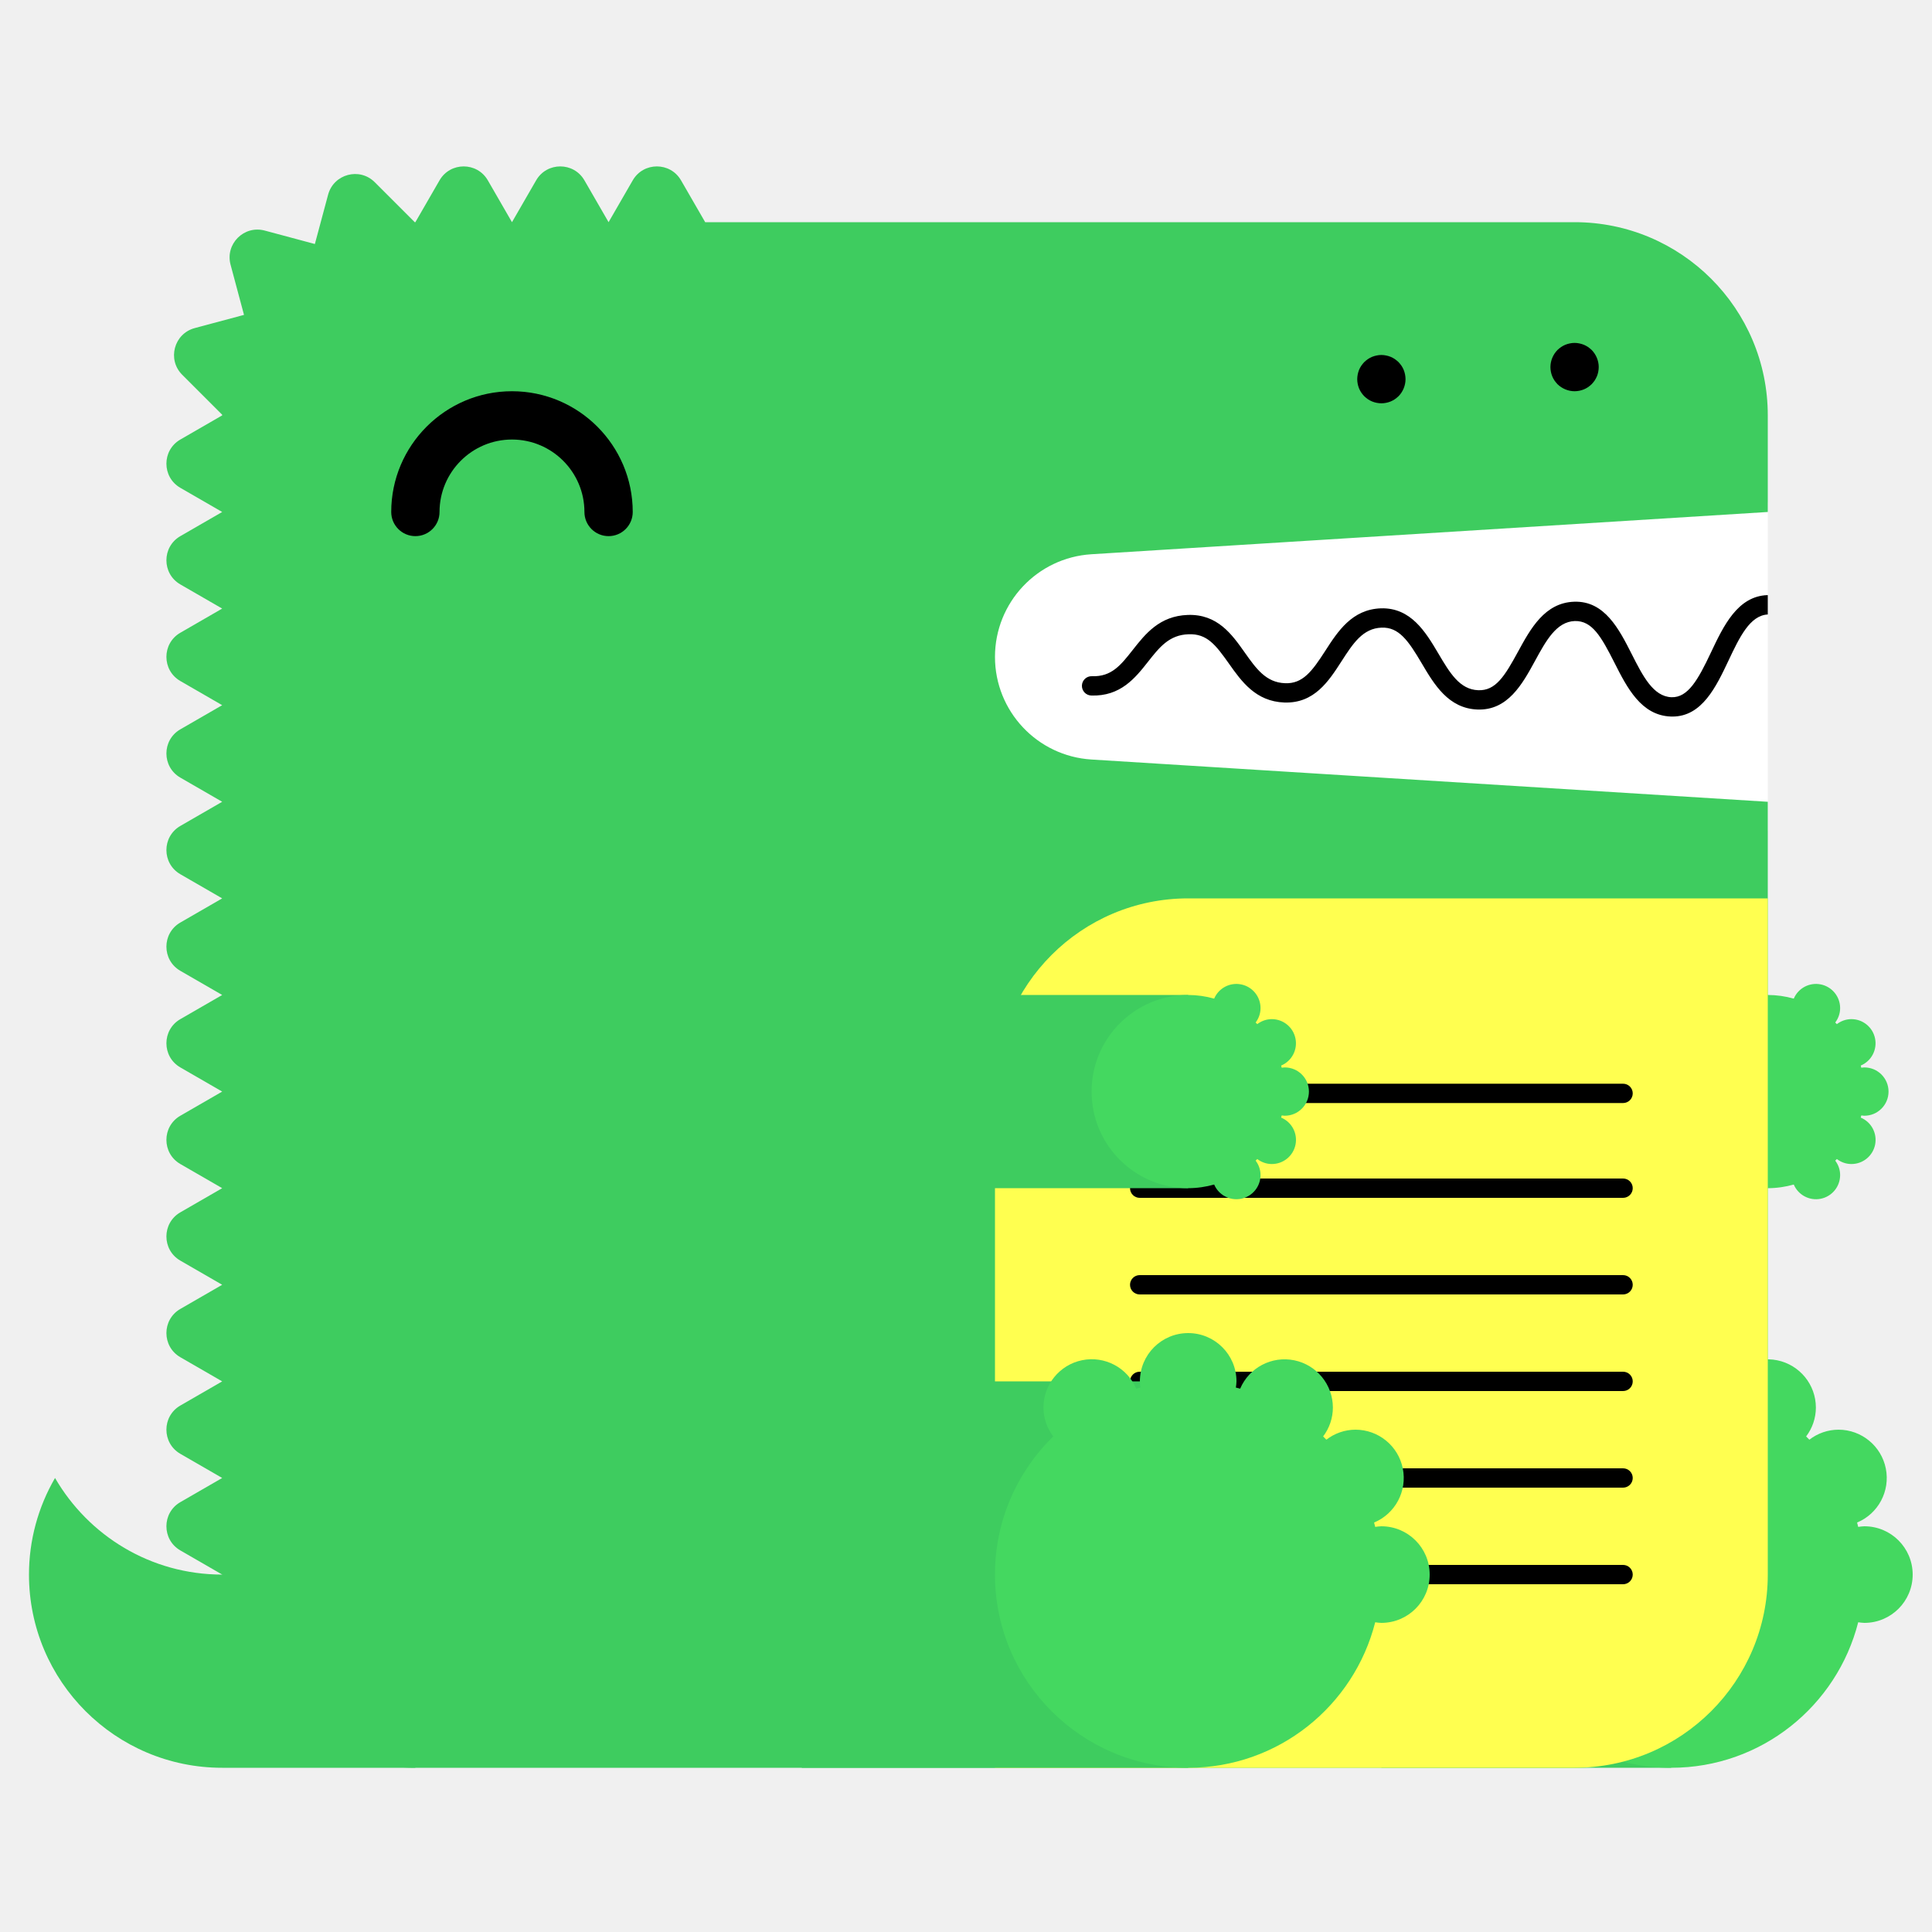
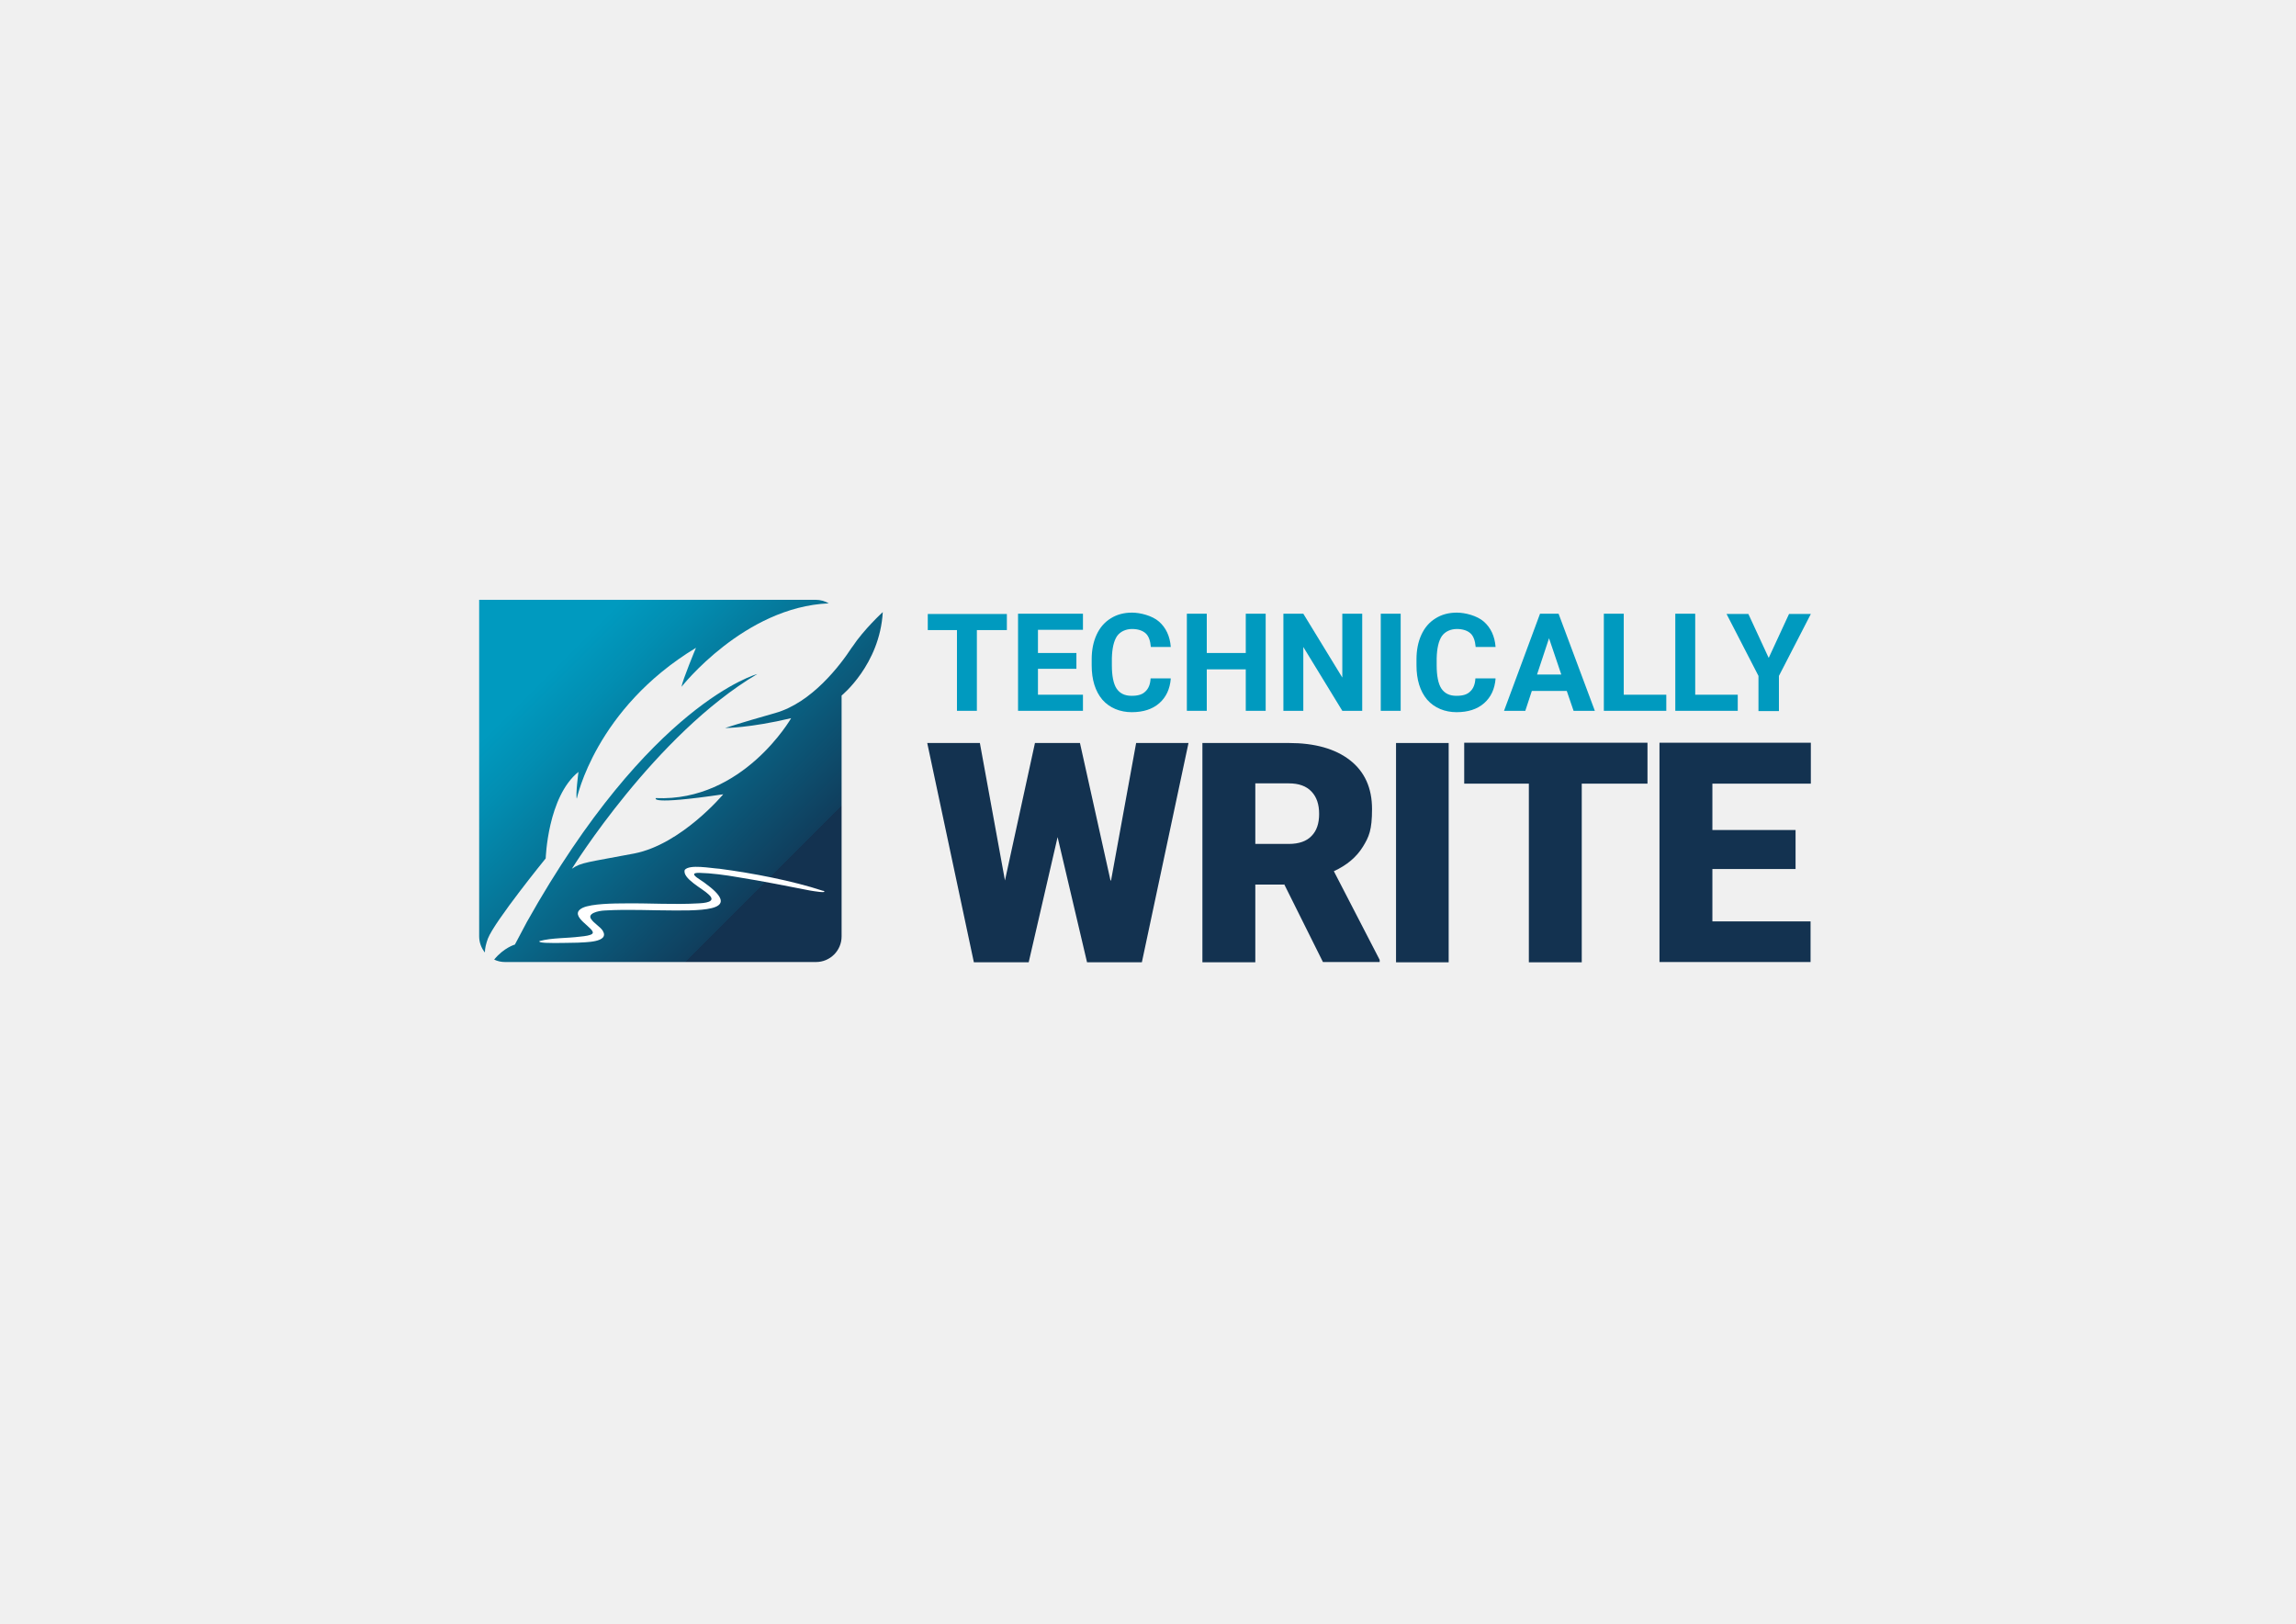
- <svg xmlns="http://www.w3.org/2000/svg" width="200" height="200" viewBox="0 0 200 200">
-   <g fill="none" fill-rule="evenodd">
-     <path fill="#FFF" d="M99 52h84v34H99z" />
-     <path d="M23 163c-7.398 0-13.843-4.027-17.303-10A19.886 19.886 0 0 0 3 163c0 11.046 8.954 20 20 20h20v-20H23z" fill="#3ECC5F" />
-     <path d="M112.98 57.376L183 53V43c0-11.046-8.954-20-20-20H73l-2.5-4.33c-1.112-1.925-3.889-1.925-5 0L63 23l-2.5-4.33c-1.111-1.925-3.889-1.925-5 0L53 23l-2.5-4.33c-1.111-1.925-3.889-1.925-5 0L43 23c-.022 0-.042.003-.065.003l-4.142-4.141c-1.57-1.571-4.252-.853-4.828 1.294l-1.369 5.104-5.192-1.392c-2.148-.575-4.111 1.389-3.535 3.536l1.39 5.193-5.102 1.367c-2.148.576-2.867 3.259-1.296 4.83l4.142 4.142c0 .021-.003.042-.003.064l-4.33 2.5c-1.925 1.111-1.925 3.889 0 5L23 53l-4.33 2.5c-1.925 1.111-1.925 3.889 0 5L23 63l-4.33 2.5c-1.925 1.111-1.925 3.889 0 5L23 73l-4.33 2.5c-1.925 1.111-1.925 3.889 0 5L23 83l-4.33 2.5c-1.925 1.111-1.925 3.889 0 5L23 93l-4.33 2.5c-1.925 1.111-1.925 3.889 0 5L23 103l-4.33 2.5c-1.925 1.111-1.925 3.889 0 5L23 113l-4.33 2.5c-1.925 1.111-1.925 3.889 0 5L23 123l-4.33 2.5c-1.925 1.111-1.925 3.889 0 5L23 133l-4.33 2.5c-1.925 1.111-1.925 3.889 0 5L23 143l-4.33 2.5c-1.925 1.111-1.925 3.889 0 5L23 153l-4.33 2.5c-1.925 1.111-1.925 3.889 0 5L23 163c0 11.046 8.954 20 20 20h120c11.046 0 20-8.954 20-20V83l-70.02-4.376A10.645 10.645 0 0 1 103 68c0-5.621 4.37-10.273 9.98-10.624" fill="#3ECC5F" />
-     <path fill="#3ECC5F" d="M143 183h30v-40h-30z" />
-     <path d="M193 158c-.219 0-.428.037-.639.064-.038-.15-.074-.301-.116-.451A5 5 0 0 0 190.32 148a4.96 4.96 0 0 0-3.016 1.036 26.531 26.531 0 0 0-.335-.336 4.955 4.955 0 0 0 1.011-2.987 5 5 0 0 0-9.599-1.959c-.148-.042-.297-.077-.445-.115.027-.211.064-.42.064-.639a5 5 0 0 0-5-5 5 5 0 0 0-5 5c0 .219.037.428.064.639-.148.038-.297.073-.445.115a4.998 4.998 0 0 0-9.599 1.959c0 1.125.384 2.151 1.011 2.987-3.717 3.632-6.031 8.693-6.031 14.3 0 11.046 8.954 20 20 20 9.339 0 17.16-6.41 19.361-15.064.211.027.42.064.639.064a5 5 0 0 0 5-5 5 5 0 0 0-5-5" fill="#44D860" />
-     <path fill="#3ECC5F" d="M153 123h30v-20h-30z" />
-     <path d="M193 115.5a2.5 2.5 0 1 0 0-5c-.109 0-.214.019-.319.032-.02-.075-.037-.15-.058-.225a2.501 2.501 0 0 0-.963-4.807c-.569 0-1.088.197-1.508.518a6.653 6.653 0 0 0-.168-.168c.314-.417.506-.931.506-1.494a2.5 2.5 0 0 0-4.8-.979A9.987 9.987 0 0 0 183 103c-5.522 0-10 4.478-10 10s4.478 10 10 10c.934 0 1.833-.138 2.69-.377a2.5 2.5 0 0 0 4.8-.979c0-.563-.192-1.077-.506-1.494.057-.055.113-.111.168-.168.42.321.939.518 1.508.518a2.5 2.5 0 0 0 .963-4.807c.021-.074.038-.15.058-.225.105.013.21.032.319.032" fill="#44D860" />
-     <path d="M63 55.5a2.5 2.5 0 0 1-2.5-2.5c0-4.136-3.364-7.5-7.5-7.5s-7.5 3.364-7.5 7.5a2.5 2.5 0 1 1-5 0c0-6.893 5.607-12.5 12.5-12.5S65.5 46.107 65.5 53a2.5 2.5 0 0 1-2.5 2.5" fill="#000" />
-     <path d="M103 183h60c11.046 0 20-8.954 20-20V93h-60c-11.046 0-20 8.954-20 20v70z" fill="#FFFF50" />
-     <path d="M168.02 124h-50.04a1 1 0 1 1 0-2h50.04a1 1 0 1 1 0 2m0 20h-50.04a1 1 0 1 1 0-2h50.04a1 1 0 1 1 0 2m0 20h-50.04a1 1 0 1 1 0-2h50.04a1 1 0 1 1 0 2m0-49.814h-50.04a1 1 0 1 1 0-2h50.04a1 1 0 1 1 0 2m0 19.814h-50.04a1 1 0 1 1 0-2h50.04a1 1 0 1 1 0 2m0 20h-50.04a1 1 0 1 1 0-2h50.04a1 1 0 1 1 0 2M183 61.611c-.012 0-.022-.006-.034-.005-3.09.105-4.552 3.196-5.842 5.923-1.346 2.85-2.387 4.703-4.093 4.647-1.889-.068-2.969-2.202-4.113-4.46-1.314-2.594-2.814-5.536-5.963-5.426-3.046.104-4.513 2.794-5.807 5.167-1.377 2.528-2.314 4.065-4.121 3.994-1.927-.07-2.951-1.805-4.136-3.813-1.321-2.236-2.848-4.75-5.936-4.664-2.994.103-4.465 2.385-5.763 4.4-1.373 2.13-2.335 3.428-4.165 3.351-1.973-.07-2.992-1.51-4.171-3.177-1.324-1.873-2.816-3.993-5.895-3.89-2.928.1-4.399 1.97-5.696 3.618-1.232 1.564-2.194 2.802-4.229 2.724a1 1 0 0 0-.072 2c3.017.101 4.545-1.8 5.872-3.487 1.177-1.496 2.193-2.787 4.193-2.855 1.926-.082 2.829 1.115 4.195 3.045 1.297 1.834 2.769 3.914 5.731 4.021 3.103.104 4.596-2.215 5.918-4.267 1.182-1.834 2.202-3.417 4.15-3.484 1.793-.067 2.769 1.35 4.145 3.681 1.297 2.197 2.766 4.686 5.787 4.796 3.125.108 4.634-2.62 5.949-5.035 1.139-2.088 2.214-4.06 4.119-4.126 1.793-.042 2.728 1.595 4.111 4.33 1.292 2.553 2.757 5.445 5.825 5.556l.169.003c3.064 0 4.518-3.075 5.805-5.794 1.139-2.41 2.217-4.68 4.067-4.773v-2z" fill="#000" />
-     <path fill="#3ECC5F" d="M83 183h40v-40H83z" />
-     <path d="M143 158c-.219 0-.428.037-.639.064-.038-.15-.074-.301-.116-.451A5 5 0 0 0 140.32 148a4.96 4.96 0 0 0-3.016 1.036 26.531 26.531 0 0 0-.335-.336 4.955 4.955 0 0 0 1.011-2.987 5 5 0 0 0-9.599-1.959c-.148-.042-.297-.077-.445-.115.027-.211.064-.42.064-.639a5 5 0 0 0-5-5 5 5 0 0 0-5 5c0 .219.037.428.064.639-.148.038-.297.073-.445.115a4.998 4.998 0 0 0-9.599 1.959c0 1.125.384 2.151 1.011 2.987-3.717 3.632-6.031 8.693-6.031 14.3 0 11.046 8.954 20 20 20 9.339 0 17.16-6.41 19.361-15.064.211.027.42.064.639.064a5 5 0 0 0 5-5 5 5 0 0 0-5-5" fill="#44D860" />
-     <path fill="#3ECC5F" d="M83 123h40v-20H83z" />
-     <path d="M133 115.5a2.5 2.5 0 1 0 0-5c-.109 0-.214.019-.319.032-.02-.075-.037-.15-.058-.225a2.501 2.501 0 0 0-.963-4.807c-.569 0-1.088.197-1.508.518a6.653 6.653 0 0 0-.168-.168c.314-.417.506-.931.506-1.494a2.5 2.5 0 0 0-4.8-.979A9.987 9.987 0 0 0 123 103c-5.522 0-10 4.478-10 10s4.478 10 10 10c.934 0 1.833-.138 2.69-.377a2.5 2.5 0 0 0 4.8-.979c0-.563-.192-1.077-.506-1.494.057-.055.113-.111.168-.168.42.321.939.518 1.508.518a2.5 2.5 0 0 0 .963-4.807c.021-.074.038-.15.058-.225.105.013.21.032.319.032" fill="#44D860" />
-     <path d="M143 41.75c-.16 0-.33-.02-.49-.05a2.52 2.52 0 0 1-.47-.14c-.15-.06-.29-.14-.431-.23-.13-.09-.259-.2-.38-.31-.109-.12-.219-.24-.309-.38s-.17-.28-.231-.43a2.619 2.619 0 0 1-.189-.96c0-.16.02-.33.05-.49.03-.16.08-.31.139-.47.061-.15.141-.29.231-.43.09-.13.2-.26.309-.38.121-.11.25-.22.38-.31.141-.09.281-.17.431-.23.149-.06.31-.11.47-.14.32-.07.65-.07.98 0 .159.03.32.08.47.14.149.06.29.14.43.23.13.09.259.2.38.31.11.12.22.25.31.38.09.14.17.28.23.43.06.16.11.31.14.47.029.16.05.33.05.49 0 .66-.271 1.31-.73 1.77-.121.11-.25.22-.38.31-.14.09-.281.17-.43.23a2.565 2.565 0 0 1-.96.19m20-1.25c-.66 0-1.3-.27-1.771-.73a3.802 3.802 0 0 1-.309-.38c-.09-.14-.17-.28-.231-.43a2.619 2.619 0 0 1-.189-.96c0-.66.27-1.3.729-1.77.121-.11.25-.22.38-.31.141-.09.281-.17.431-.23.149-.06.31-.11.47-.14.32-.07.66-.07.98 0 .159.03.32.08.47.14.149.06.29.14.43.23.13.09.259.2.38.31.459.47.73 1.11.73 1.77 0 .16-.021.33-.05.49-.03.16-.08.32-.14.47-.07.15-.14.29-.23.43-.09.13-.2.26-.31.38-.121.11-.25.22-.38.31-.14.09-.281.17-.43.23a2.565 2.565 0 0 1-.96.19" fill="#000" />
+ <svg xmlns="http://www.w3.org/2000/svg" version="1.1" viewBox="0 0 841.9 595.3">
+   <defs>
+     <style>
+       .cls-1 {
+         fill: url(#linear-gradient);
+       }
+ 
+       .cls-2 {
+         fill: #133250;
+       }
+ 
+       .cls-3 {
+         fill: #fff;
+       }
+ 
+       .cls-4 {
+         fill: #009abf;
+       }
+     </style>
+     <linearGradient id="linear-gradient" x1="179.8" y1="215.9" x2="309.9" y2="346" gradientUnits="userSpaceOnUse">
+       <stop offset=".2" stop-color="#009abf" />
+       <stop offset=".3" stop-color="#028eb2" />
+       <stop offset=".5" stop-color="#076f91" />
+       <stop offset=".8" stop-color="#103e5d" />
+       <stop offset=".8" stop-color="#133250" />
+     </linearGradient>
+   </defs>
+   <g>
+     <g id="Layer_1">
+       <path class="cls-1" d="M212.1,283.1s-1.1,8.4-.6,9.7c0,0,6.8-33,43.7-55.3,0,0-5,12-5.3,14.3,0,0,23-29.3,54-30.6-1.4-.8-3-1.3-4.8-1.3h-123.4v123.4c0,2.2.8,4.3,2.1,5.9,0-1.5.4-3.2,1.1-5.1,2.5-6.4,21.2-29.4,21.2-29.4,0,0,.7-22.6,12-31.7ZM312.4,237.3c-4.3,6.6-14.7,20.3-28.1,24.1-13.4,3.8-18.4,5.5-18.4,5.5,0,0,9,0,24.2-3.6,0,0-17.6,30.7-49.6,29.3,0,0-3,2.7,24.7-1.4,0,0-15.3,18.3-32.6,21.7-17.3,3.3-19.4,3.2-22.9,5.6,0,0,30.5-49.2,68-71.4,0,0-39.4,10.5-84.5,90.9l-4.4,8.3s-4,1.1-7.6,5.5c1.2.6,2.6.9,4,.9h114c5.2,0,9.4-4.2,9.4-9.4v-88.3s14-11.3,15.1-30.6c0,0-6.9,6.3-11.2,12.8Z" />
+       <path class="cls-3" d="M301.8,326.6c-11.2-3.7-25.8-6.5-38-8.1-3.3-.2-10.9-1.7-12.7.4-1.1,3.1,6.7,7,8.6,8.9,3.5,3-1.6,3.3-3.8,3.4-8.6.5-17.4-.1-26.3,0-4.6,0-12.6.1-15.9,1.6-6.2,3,5.6,7.9,3.4,9.6-.6.5-2.3.8-4.5,1-4.7.6-10.3.4-14.7,1.6-.4.2,0,.3.2.4,1.5.5,7.9.3,13.8.2,2.5-.2,11.8,0,9.1-4.4-1-1.5-3.2-2.7-4.2-4.2-1.6-2.1,2.5-3.1,5-3.2,8.7-.5,17,0,25.8,0,14.5.1,24.9-1,7.9-12.1-1.7-1.3-1.1-1.7.9-1.7,4.4.1,9.6.8,14.2,1.6,9.3,1.5,17.8,3.2,26.5,4.9,1.2.2,6.5,1.1,4.9.1h0Z" />
+       <g>
+         <path class="cls-4" d="M369.1,231h-10.9v29.6h-7.3v-29.6h-10.7v-5.9h29v5.9Z" />
+         <path class="cls-4" d="M394.7,245.2h-14.1v9.5h16.5v5.9h-23.8v-35.6h23.8v5.9h-16.5v8.5h14.1v5.7Z" />
+         <path class="cls-4" d="M429.3,248.8c-.3,3.8-1.7,6.8-4.2,9s-5.9,3.3-10.1,3.3-8.1-1.5-10.8-4.6c-2.6-3.1-3.9-7.3-3.9-12.6v-2.2c0-3.4.6-6.4,1.8-9s2.9-4.6,5.2-6c2.2-1.4,4.8-2.1,7.8-2.1s7.4,1.1,9.9,3.3c2.5,2.2,4,5.3,4.3,9.3h-7.3c-.2-2.3-.8-4-1.9-5-1.1-1-2.8-1.6-5-1.6s-4.3.9-5.5,2.6c-1.2,1.8-1.8,4.5-1.9,8.1v2.7c0,3.8.6,6.7,1.7,8.4,1.2,1.8,3,2.7,5.5,2.7s4-.5,5.1-1.6c1.1-1,1.8-2.6,1.9-4.8h7.3Z" />
+         <path class="cls-4" d="M464.1,260.6h-7.3v-15.2h-14.3v15.2h-7.3v-35.6h7.3v14.4h14.3v-14.4h7.3v35.6Z" />
+         <path class="cls-4" d="M499.5,260.6h-7.3l-14.3-23.4v23.4h-7.3v-35.6h7.3l14.3,23.4v-23.4h7.3v35.6Z" />
+         <path class="cls-4" d="M513.6,260.6h-7.3v-35.6h7.3v35.6Z" />
+         <path class="cls-4" d="M548.4,248.8c-.3,3.8-1.7,6.8-4.2,9s-5.9,3.3-10.1,3.3-8.1-1.5-10.8-4.6c-2.6-3.1-3.9-7.3-3.9-12.6v-2.2c0-3.4.6-6.4,1.8-9,1.2-2.6,2.9-4.6,5.2-6,2.2-1.4,4.8-2.1,7.8-2.1s7.4,1.1,9.9,3.3,4,5.3,4.3,9.3h-7.3c-.2-2.3-.8-4-1.9-5-1.1-1-2.8-1.6-5-1.6s-4.3.9-5.5,2.6c-1.2,1.8-1.8,4.5-1.9,8.1v2.7c0,3.8.6,6.7,1.7,8.4,1.2,1.8,3,2.7,5.5,2.7s4-.5,5.1-1.6c1.1-1,1.8-2.6,1.9-4.8h7.3Z" />
+         <path class="cls-4" d="M574.5,253.3h-12.8l-2.4,7.3h-7.8l13.2-35.6h6.8l13.3,35.6h-7.8l-2.5-7.3ZM563.6,247.3h8.9l-4.5-13.3-4.4,13.3Z" />
+         <path class="cls-4" d="M595.4,254.7h15.6v5.9h-22.9v-35.6h7.3v29.7Z" />
+         <path class="cls-4" d="M621.6,254.7h15.6v5.9h-22.9v-35.6h7.3v29.7Z" />
+         <path class="cls-4" d="M648.6,241.1l7.4-16h8l-11.7,22.7v12.9h-7.5v-12.9l-11.7-22.7h8l7.4,16Z" />
+       </g>
+       <g>
+         <path class="cls-2" d="M407.4,322.8l9.2-50.4h19.2l-17.1,80.4h-20.1l-10.8-45.9-10.6,45.9h-20.1l-17.1-80.4h19.3l9.2,50.4,11-50.4h16.5l11.2,50.4Z" />
+         <path class="cls-2" d="M470.8,324.3h-10.5v28.5h-19.4v-80.4h31.7c9.5,0,17,2.1,22.4,6.3,5.4,4.2,8.1,10.2,8.1,17.9s-1.1,10.2-3.4,13.9c-2.3,3.7-5.8,6.7-10.6,8.9l16.8,32.5v.8h-20.8l-14.2-28.5ZM460.3,309.4h12.3c3.7,0,6.5-1,8.3-2.9,1.9-1.9,2.8-4.6,2.8-8.1s-.9-6.2-2.8-8.2c-1.9-2-4.6-3-8.3-3h-12.3v22.2Z" />
+         <path class="cls-2" d="M531.2,352.8h-19.3v-80.4h19.3v80.4Z" />
+         <path class="cls-2" d="M604.1,287.3h-24.1v65.5h-19.4v-65.5h-23.7v-15h67.2v15Z" />
+         <path class="cls-2" d="M658.4,318.6h-30.5v19.2h36v14.9h-55.4v-80.4h55.5v15h-36.1v17h30.5v14.4Z" />
+       </g>
+     </g>
  </g>
</svg>
